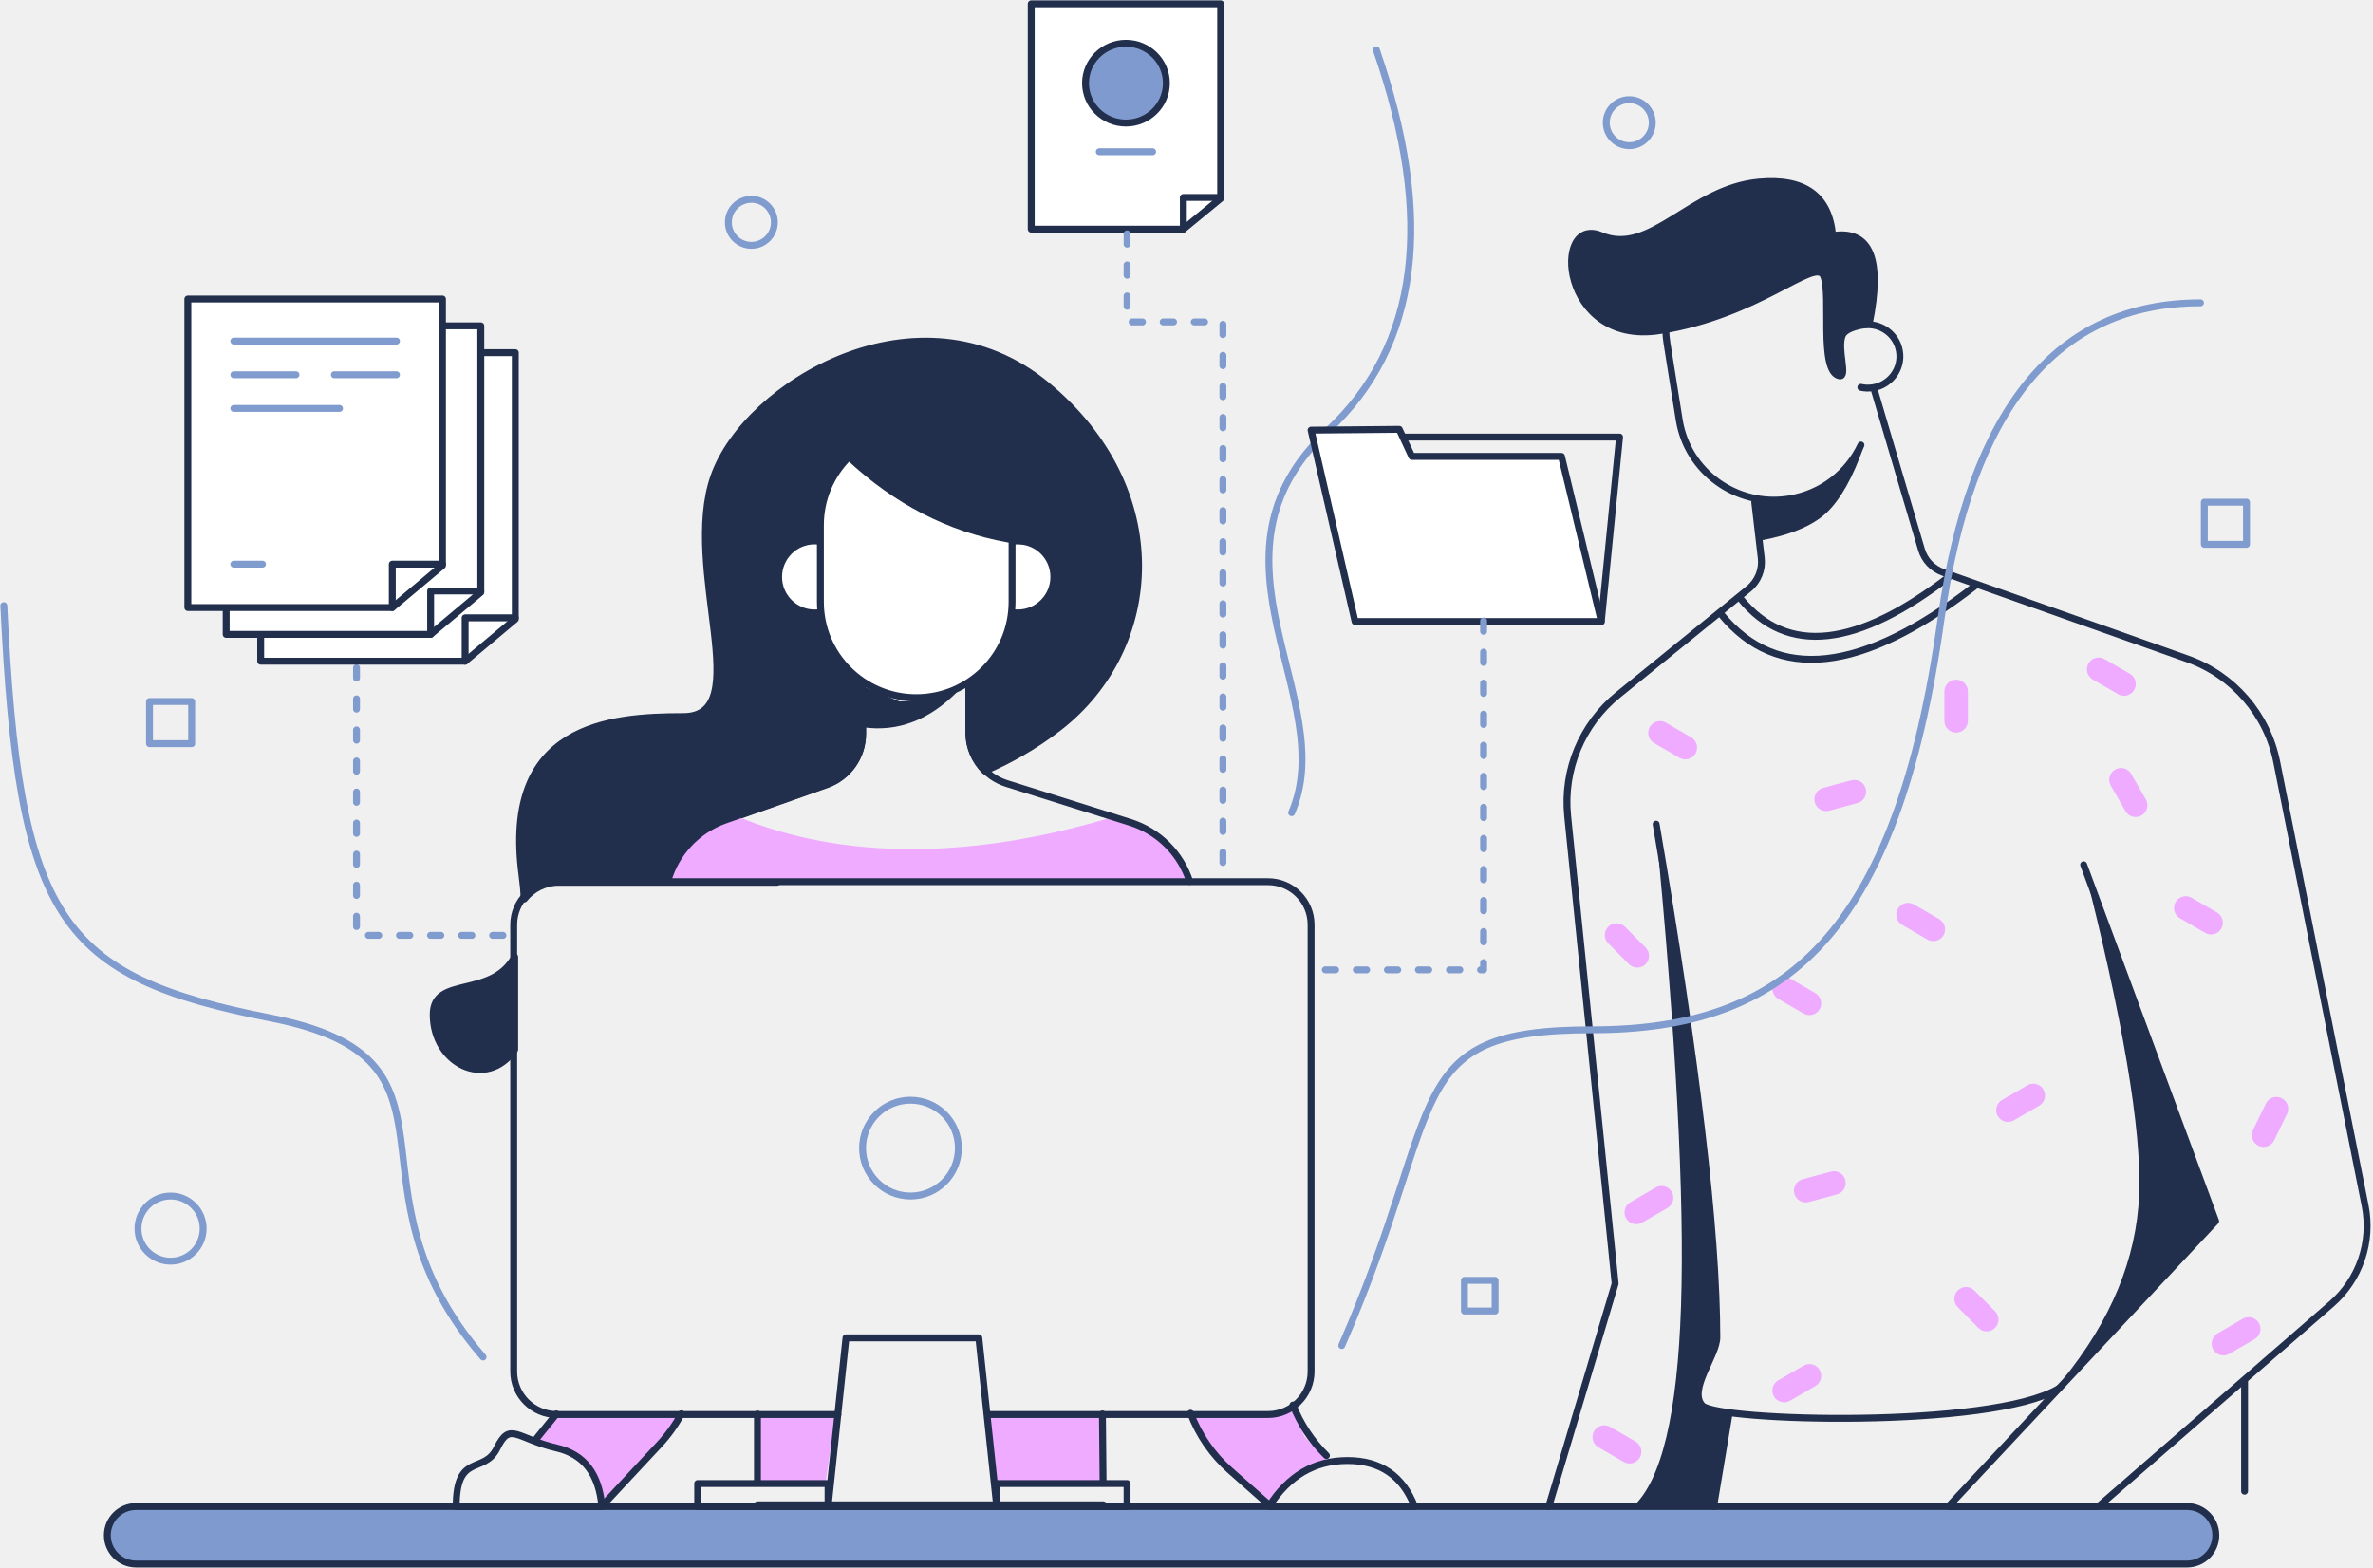
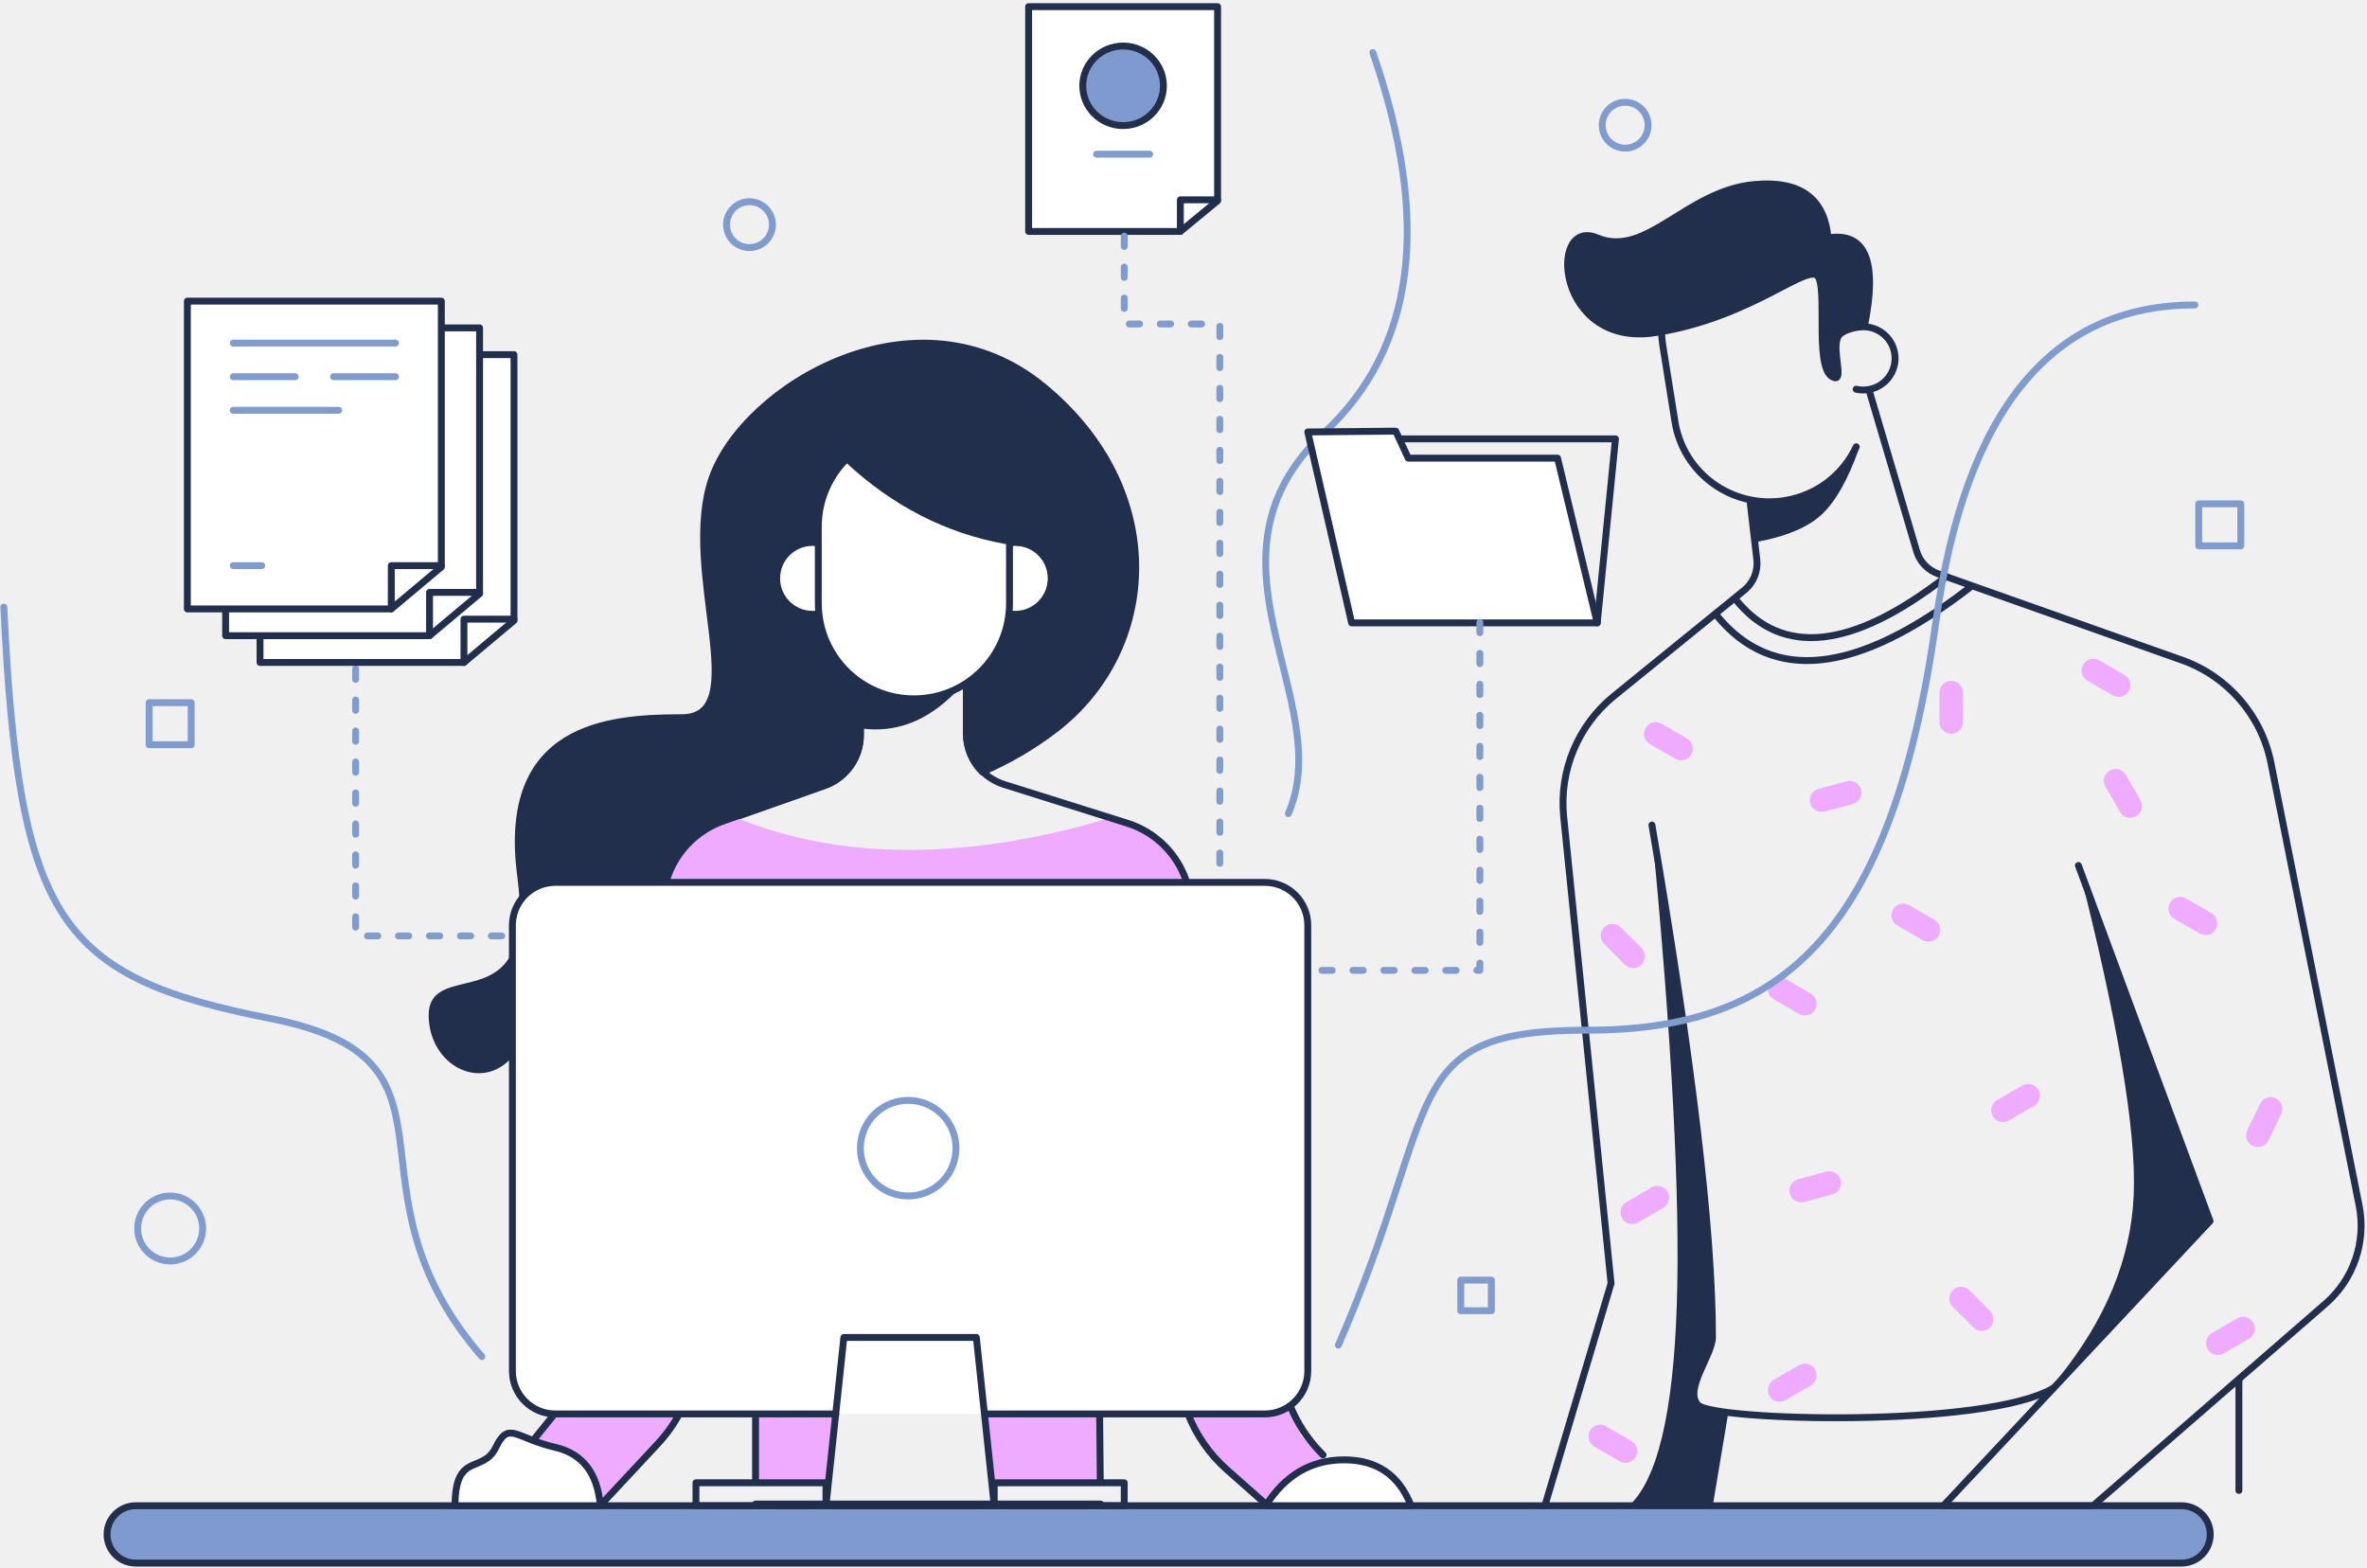
- <svg xmlns="http://www.w3.org/2000/svg" width="619px" height="409px" viewBox="0 0 619 409" version="1.1">
+ <svg xmlns="http://www.w3.org/2000/svg" width="619px" height="410px" viewBox="0 0 619 410" version="1.1">
  <g id="Page-1" stroke="none" stroke-width="1" fill="none" fill-rule="evenodd">
-     <g id="SD-desktop" transform="translate(-637, -149)">
-       <g id="hero" transform="translate(182, 149)">
-         <g id="cover-img" transform="translate(456, 0.257862)">
-           <path d="M201.726,229.894 L144.779,229.894 C141.122,229.894 137.863,231.598 135.753,234.255 C135.661,232.375 135.472,230.328 135.174,228.101 C129.931,188.825 158.043,186.676 177.25,186.676 C196.457,186.676 176.804,148.17 185.218,124.041 C193.631,99.912 238.864,72.928 271.916,100.143 C304.968,127.358 301.972,168.731 275.263,189.466 C268.916,194.393 262.359,198.054 255.905,200.858 C253.287,198.279 251.717,194.706 251.717,190.852 L251.717,171.809 L223.982,171.809 L223.982,191.219 C223.982,197.17 220.232,202.475 214.624,204.454 L188.118,213.81 C180.795,216.395 175.262,222.355 173.147,229.687 L201.759,229.717 C201.748,229.776 201.737,229.835 201.726,229.894 Z M133.259,273.536 C125.871,284.141 112,277.264 112,264.405 C112,254.137 127.107,260.422 133.259,249.358 L133.259,273.536 Z" id="Combined-Shape" stroke="#212F4C" stroke-width="1.8" fill="#212F4C" stroke-linejoin="round" />
-           <rect id="Rectangle" stroke="#212F4C" stroke-width="1.8" fill="#7E9ACE" stroke-linecap="round" stroke-linejoin="round" x="27" y="392.742" width="550" height="15" rx="7.5" />
-           <circle id="Oval" fill="#FFFFFF" cx="264.5" cy="150.242" r="8.5" />
-           <path d="M191.335,212.742 C205.034,218.409 220.186,221.242 236.79,221.242 C253.394,221.242 271.036,218.409 289.713,212.742 L299.131,216.697 L305.728,222.71 L309,229.742 L173,229.742 L174.641,225.749 L177.572,220.764 L182.84,216.182 L187.866,213.739 L191.335,212.742 Z" id="Path-16" fill="#EFABFF" />
-           <polygon id="Path-17" fill="#EFABFF" points="309 369.026 330.43 369.026 336.16 366.742 339.247 374.448 345 380.578 335.657 384.931 329.422 391.742 328.194 391.742 316.546 380.672" />
-           <polygon id="Path-18" fill="#EFABFF" points="156.443 391.742 167.936 380.717 177 368.742 144.175 368.791 139 375.188 144.175 377.265 150.236 379.381 154.549 384.224" />
-           <polygon id="Rectangle" fill="#EFABFF" points="196 368.742 217 368.742 214.319 386.742 196 386.742" />
-           <polygon id="Rectangle-Copy-21" fill="#EFABFF" transform="translate(272, 377.7421) scale(-1, 1) translate(-272, -377.7421) " points="257 368.742 287 368.742 285.161 386.742 257 386.742" />
-           <path d="M144.139,368.592 C142.741,370.322 141.028,372.442 139,374.952 M156.324,392.304 L171.042,376.518 C173.29,374.106 175.202,371.424 176.74,368.545 M196.584,368.612 L196.584,386.546 M196.584,392.304 L286.805,392.304 M286.74,386.546 L286.571,368.593 M309.544,368.401 C311.714,374.117 315.245,379.246 319.861,383.326 L330.018,392.304 M345,379.449 C341.175,375.701 338.209,371.203 336.269,366.268 M309.338,229.681 C306.988,222.385 301.232,216.596 293.805,214.261 L261.567,204.127 C255.728,202.291 251.755,196.879 251.755,190.758 L251.755,171.742 L224.026,171.742 L224.026,191.124 C224.026,197.067 220.276,202.364 214.67,204.34 L188.169,213.683 C180.847,216.264 175.316,222.215 173.201,229.536" id="Shape" stroke="#212F4C" stroke-width="1.8" stroke-linecap="round" stroke-linejoin="round" />
-           <circle id="Oval-Copy-3" fill="#FFFFFF" cx="211.5" cy="150.242" r="8.5" />
-           <rect id="Rectangle" stroke="#212F4C" stroke-width="1.8" fill="#FFFFFF" stroke-linecap="round" stroke-linejoin="round" x="213" y="111.742" width="50" height="70" rx="25" />
-           <path d="M217.559,368.742 L144.242,368.742 C138.033,368.742 133,363.713 133,357.51 L133,240.974 C133,234.771 138.033,229.742 144.242,229.742 L144.242,229.742 L329.758,229.742 C335.967,229.742 341,234.771 341,240.974 L341,357.51 C341,363.713 335.967,368.742 329.758,368.742 L256.758,368.742 L256.758,368.742" id="Path" stroke="#212F4C" stroke-width="1.8" stroke-linecap="round" stroke-linejoin="round" />
-           <circle id="Oval" stroke="#809BCE" stroke-width="1.8" stroke-linecap="round" stroke-linejoin="round" cx="236.5" cy="299.242" r="12.5" />
-           <polygon id="Rectangle" stroke="#212F4C" stroke-width="1.8" stroke-linecap="round" stroke-linejoin="round" points="219.675 348.742 254.325 348.742 259 392.742 215 392.742" />
-           <rect id="Rectangle" stroke="#212F4C" stroke-width="1.8" stroke-linecap="round" stroke-linejoin="round" x="181" y="386.742" width="34" height="6" />
-           <rect id="Rectangle-Copy-22" stroke="#212F4C" stroke-width="1.8" stroke-linecap="round" stroke-linejoin="round" x="259" y="386.742" width="34" height="6" />
-           <path d="M156,392.742 C155.259,384.225 151.344,379.14 144.255,377.485 C133.623,375.002 132.087,370.477 128.662,377.485 C125.238,384.493 118,378.553 118,392.742 L156,392.742 Z" id="Path-4" stroke="#212F4C" stroke-width="1.8" stroke-linecap="round" stroke-linejoin="round" />
-           <path d="M330,392.742 C335.067,384.742 341.895,380.742 350.484,380.742 C359.073,380.742 364.912,384.742 368,392.742 L330,392.742 Z" id="Path-5" stroke="#212F4C" stroke-width="1.8" stroke-linecap="round" stroke-linejoin="round" />
-           <path d="M219.895,119.636 C232.304,131.255 246.314,138.462 261.927,141.259 C277.539,144.055 276.642,134.719 259.237,113.252 L235.17,104.742 L218,113.252 L219.895,119.636 Z" id="Path-6" fill="#212F4C" />
-           <g id="Group-34" transform="translate(406, 42.74214)">
-             <path d="M78.431,73.09 C75.04,80.332 68.194,85.822 59.647,87.165 C46.002,89.309 33.189,80.073 31.027,66.535 L27.831,46.51 C27.638,45.303 27.537,44.103 27.521,42.916" id="Path" stroke="#212F4C" stroke-width="1.8" stroke-linecap="round" stroke-linejoin="round" />
-             <path d="M77.131,57.242 C78.088,57.624 79.133,57.834 80.227,57.835 C84.83,57.841 88.558,54.141 88.553,49.572 C88.547,45.002 84.81,41.293 80.206,41.288" id="Path" stroke="#212F4C" stroke-width="1.8" stroke-linecap="round" stroke-linejoin="round" transform="translate(82.8417, 49.56156) rotate(-9) translate(-82.8417, -49.56156) " />
-             <path d="M78.75,47.25 C84.802,31.077 82.869,22.985 72.953,22.973 C73.646,12.569 68.034,6.974 56.117,6.189 C38.242,5.01 25.215,20.913 13.306,13.518 C1.398,6.123 -1.845,40.368 24.517,40.4 C50.879,40.432 67.589,27.765 68.952,32.95 C70.315,38.134 63.759,57.431 68.985,59.385 C71.11,60.18 69.401,52.293 71.357,49.106 C72.189,47.749 74.654,47.13 78.75,47.25 Z" id="Path-7" stroke="#212F4C" stroke-width="1.8" fill="#212F4C" stroke-linejoin="round" transform="translate(43.29591, 32.78345) rotate(-9) translate(-43.29591, -32.78345) " />
-             <path d="M79.172,73.474 C74.581,80.731 69.359,85.003 63.507,86.293 C57.655,87.582 53.387,87.976 50.705,87.474 L51.91,98.067 C59.989,96.595 65.838,94.155 69.458,90.747 C73.077,87.338 76.315,81.581 79.172,73.474 Z" id="Path-15" fill="#212F4C" />
-           </g>
-           <path d="M488,101.742 L500.216,143.107 C501.033,145.872 503.125,148.079 505.844,149.042 L569.595,171.614 C581.557,175.849 590.406,186.071 592.885,198.517 L615.938,314.245 C617.831,323.751 614.484,333.542 607.168,339.9 L546.361,392.742 L507.222,392.742 L576.954,318.303 L542.53,225.333" id="Path-8" stroke="#212F4C" stroke-width="1.8" stroke-linecap="round" stroke-linejoin="round" />
-           <path d="M456.726,130.742 L458.426,145.298 C458.784,148.357 457.552,151.387 455.16,153.329 L421.049,181.029 C411.634,188.674 406.702,200.546 407.927,212.612 L420.313,334.588 L403,392.742" id="Path-9" stroke="#212F4C" stroke-width="1.8" stroke-linecap="round" stroke-linejoin="round" />
-           <path d="M431,214.742 C441.559,276.459 446.838,321.089 446.838,348.632 C446.838,353.446 439.263,362.265 443.051,366.409 C446.838,370.553 518.344,372.527 536,361.975" id="Path-10" stroke="#212F4C" stroke-width="1.8" stroke-linecap="round" stroke-linejoin="round" />
-           <path d="M453,155.877 C465.15,170.829 483.483,168.785 508,149.742" id="Path-11" stroke="#212F4C" stroke-width="1.8" stroke-linecap="round" stroke-linejoin="round" />
-           <path d="M448,160.027 C462.58,177.783 484.58,175.355 514,152.742" id="Path-11-Copy" stroke="#212F4C" stroke-width="1.8" stroke-linecap="round" stroke-linejoin="round" />
-           <path d="M450,368.742 L446,392.742" id="Path-3" stroke="#212F4C" stroke-width="1.8" stroke-linecap="round" stroke-linejoin="round" />
-           <path d="M584.5,359.742 L584.5,388.742" id="Path-12" stroke="#212F4C" stroke-width="1.8" stroke-linecap="round" stroke-linejoin="round" />
-           <g id="Group-35" transform="translate(413, 169.7421)" fill="#EFABFF">
-             <path d="M92.419,11.146 L100.104,11.146 C101.797,11.146 103.17,12.519 103.17,14.213 C103.17,15.906 101.797,17.279 100.104,17.279 L92.419,17.279 C90.726,17.279 89.353,15.906 89.353,14.213 C89.353,12.519 90.726,11.146 92.419,11.146 Z" id="Rectangle" transform="translate(96.26139, 14.21262) rotate(-90) translate(-96.26139, -14.21262) " />
-             <path d="M137.339,33.663 L145.005,33.675 C146.702,33.678 148.077,35.053 148.079,36.749 C148.082,38.439 146.714,39.811 145.024,39.814 C145.021,39.814 145.018,39.814 145.015,39.814 L137.348,39.802 C135.651,39.799 134.277,38.424 134.274,36.728 C134.271,35.038 135.639,33.666 137.329,33.663 C137.332,33.663 137.335,33.663 137.339,33.663 Z" id="Rectangle-Copy-5" transform="translate(141.1766, 36.73851) rotate(-300) translate(-141.1766, -36.73851) " />
-             <path d="M50.881,187.76 L58.511,187.748 C60.204,187.745 61.579,189.115 61.582,190.808 C61.582,190.811 61.582,190.815 61.582,190.818 C61.579,192.518 60.202,193.895 58.502,193.898 L50.871,193.91 C49.178,193.912 47.804,192.542 47.801,190.849 C47.801,190.846 47.801,190.843 47.801,190.839 C47.804,189.14 49.181,187.762 50.881,187.76 Z" id="Rectangle-Copy-19" transform="translate(54.69146, 190.8286) rotate(-30) translate(-54.69146, -190.8286) " />
-             <path d="M109.272,114.621 L116.902,114.61 C118.595,114.607 119.97,115.977 119.972,117.67 C119.972,117.673 119.972,117.677 119.972,117.68 C119.97,119.38 118.592,120.757 116.892,120.759 L109.262,120.771 C107.569,120.774 106.194,119.404 106.192,117.711 C106.192,117.708 106.192,117.704 106.192,117.701 C106.194,116.001 107.572,114.624 109.272,114.621 Z" id="Rectangle-Copy-6" transform="translate(113.082, 117.6905) rotate(-30) translate(-113.082, -117.6905) " />
-             <path d="M174.307,119.614 L181.977,119.603 C183.667,119.601 185.039,120.969 185.042,122.659 C185.042,122.662 185.042,122.665 185.042,122.667 C185.039,124.364 183.665,125.738 181.969,125.741 L174.298,125.751 C172.608,125.754 171.236,124.386 171.234,122.696 C171.234,122.693 171.234,122.69 171.234,122.687 C171.236,120.991 172.611,119.616 174.307,119.614 Z" id="Rectangle-Copy-17" transform="translate(178.1378, 122.6772) rotate(-64) translate(-178.1378, -122.6772) " />
-             <path d="M12.321,141.289 L19.951,141.277 C21.644,141.274 23.019,142.644 23.022,144.337 C23.022,144.34 23.022,144.344 23.022,144.347 C23.019,146.047 21.642,147.424 19.942,147.427 L12.311,147.439 C10.618,147.441 9.244,146.071 9.241,144.378 C9.241,144.375 9.241,144.372 9.241,144.368 C9.244,142.669 10.621,141.291 12.321,141.289 Z" id="Rectangle-Copy-7" transform="translate(16.13141, 144.3576) rotate(-30) translate(-16.13141, -144.3576) " />
-             <path d="M50.881,86.747 L58.511,86.735 C60.204,86.733 61.579,88.103 61.582,89.796 C61.582,89.799 61.582,89.802 61.582,89.805 C61.579,91.505 60.202,92.883 58.502,92.885 L50.871,92.897 C49.178,92.9 47.804,91.53 47.801,89.837 C47.801,89.833 47.801,89.83 47.801,89.827 C47.804,88.127 49.181,86.75 50.881,86.747 Z" id="Rectangle-Copy-9" transform="translate(54.69146, 89.81625) scale(-1, 1) rotate(-30) translate(-54.69146, -89.81625) " />
-             <path d="M132.938,3.446 L140.568,3.434 C142.261,3.431 143.636,4.801 143.638,6.494 C143.638,6.498 143.638,6.501 143.638,6.504 C143.636,8.204 142.258,9.581 140.559,9.584 L132.928,9.596 C131.235,9.598 129.861,8.228 129.858,6.535 C129.858,6.532 129.858,6.529 129.858,6.525 C129.861,4.826 131.238,3.448 132.938,3.446 Z" id="Rectangle-Copy-15" transform="translate(136.7482, 6.514723) scale(-1, 1) rotate(-30) translate(-136.7482, -6.514723) " />
-             <path d="M3.971,203.723 L11.601,203.711 C13.294,203.708 14.669,205.079 14.671,206.772 C14.671,206.775 14.671,206.778 14.671,206.781 C14.669,208.481 13.291,209.858 11.591,209.861 L3.961,209.873 C2.268,209.876 0.893,208.505 0.891,206.812 C0.891,206.809 0.891,206.806 0.891,206.803 C0.893,205.103 2.271,203.726 3.971,203.723 Z" id="Rectangle-Copy-13" transform="translate(7.780949, 206.792) scale(-1, 1) rotate(-30) translate(-7.780949, -206.792) " />
-             <path d="M18.502,20.028 L26.132,20.016 C27.825,20.013 29.2,21.383 29.202,23.076 C29.202,23.079 29.202,23.083 29.202,23.086 C29.2,24.786 27.822,26.163 26.123,26.166 L18.492,26.177 C16.799,26.18 15.425,24.81 15.422,23.117 C15.422,23.114 15.422,23.11 15.422,23.107 C15.425,21.407 16.802,20.03 18.502,20.028 Z" id="Rectangle-Copy-10" transform="translate(22.31217, 23.09653) scale(-1, 1) rotate(-30) translate(-22.31217, -23.09653) " />
-             <path d="M155.652,65.715 L163.283,65.703 C164.976,65.701 166.35,67.071 166.353,68.764 C166.353,68.767 166.353,68.77 166.353,68.773 C166.35,70.473 164.973,71.851 163.273,71.853 L155.643,71.865 C153.95,71.868 152.575,70.497 152.572,68.805 C152.572,68.801 152.572,68.798 152.572,68.795 C152.575,67.095 153.952,65.718 155.652,65.715 Z" id="Rectangle-Copy-11" transform="translate(159.4625, 68.78416) scale(-1, 1) rotate(-30) translate(-159.4625, -68.78416) " />
-             <path d="M83.204,67.446 L90.834,67.434 C92.527,67.431 93.902,68.802 93.904,70.495 C93.904,70.498 93.904,70.501 93.904,70.504 C93.902,72.204 92.524,73.581 90.824,73.584 L83.194,73.596 C81.501,73.599 80.126,72.228 80.124,70.535 C80.124,70.532 80.124,70.529 80.124,70.526 C80.126,68.826 81.504,67.449 83.204,67.446 Z" id="Rectangle-Copy-16" transform="translate(87.01396, 70.51495) scale(-1, 1) rotate(-30) translate(-87.01396, -70.51495) " />
-             <path d="M56.896,136.516 L64.513,136.523 C66.213,136.525 67.591,137.902 67.593,139.603 C67.594,141.299 66.221,142.675 64.524,142.677 C64.522,142.677 64.521,142.677 64.519,142.677 L56.901,142.67 C55.201,142.669 53.823,141.291 53.822,139.59 C53.82,137.894 55.194,136.518 56.89,136.516 C56.892,136.516 56.894,136.516 56.896,136.516 Z" id="Rectangle-Copy-18" transform="translate(60.70726, 139.5965) scale(-1, 1) rotate(-165) translate(-60.70726, -139.5965) " />
-             <path d="M62.221,34.435 L69.839,34.442 C71.539,34.444 72.917,35.822 72.918,37.522 C72.92,39.218 71.546,40.595 69.85,40.596 C69.848,40.596 69.846,40.596 69.844,40.596 L62.227,40.589 C60.527,40.588 59.149,39.21 59.147,37.509 C59.146,35.813 60.52,34.437 62.216,34.435 C62.218,34.435 62.22,34.435 62.221,34.435 Z" id="Rectangle-Copy-20" transform="translate(66.03281, 37.5156) scale(-1, 1) rotate(-165) translate(-66.03281, -37.5156) " />
-             <path d="M165.471,175.52 L173.101,175.508 C174.794,175.505 176.169,176.876 176.171,178.569 C176.171,178.572 176.171,178.575 176.171,178.578 C176.169,180.278 174.791,181.655 173.091,181.658 L165.461,181.67 C163.768,181.673 162.393,180.302 162.391,178.609 C162.391,178.606 162.391,178.603 162.391,178.6 C162.393,176.9 163.771,175.523 165.471,175.52 Z" id="Rectangle-Copy-8" transform="translate(169.281, 178.5889) rotate(-30) translate(-169.281, -178.5889) " />
-             <path d="M6.559,73.556 L14.207,73.569 C15.906,73.573 17.282,74.949 17.285,76.647 C17.288,78.338 15.92,79.711 14.23,79.714 C14.226,79.714 14.222,79.714 14.219,79.714 L6.57,79.7 C4.872,79.697 3.495,78.321 3.492,76.622 C3.489,74.932 4.857,73.559 6.548,73.556 C6.552,73.556 6.555,73.556 6.559,73.556 Z" id="Rectangle-Copy-12" transform="translate(10.38875, 76.6348) rotate(-315) translate(-10.38875, -76.6348) " />
-             <path d="M97.715,168.448 L105.364,168.462 C107.062,168.465 108.439,169.841 108.442,171.54 C108.445,173.23 107.077,174.603 105.386,174.606 C105.382,174.606 105.379,174.606 105.375,174.606 L97.727,174.593 C96.028,174.59 94.652,173.213 94.649,171.515 C94.646,169.824 96.014,168.451 97.704,168.448 C97.708,168.448 97.712,168.448 97.715,168.448 Z" id="Rectangle-Copy-14" transform="translate(101.5452, 171.5273) rotate(-315) translate(-101.5452, -171.5273) " />
-           </g>
-           <path d="M542.335,224.742 L577,317.852 L537,359.742 C549.67,344.213 556.337,328.059 557,311.28 C557.663,294.5 552.775,265.654 542.335,224.742 Z" id="Path-13" fill="#212F4C" />
-           <path d="M430.846,214.742 C441.546,284.053 446.896,328.751 446.896,348.833 C446.896,354.305 439.219,364.498 443.057,366.637 C445.616,368.062 447.93,368.775 450,368.775 L446.009,392.742 L425,392.742 C432.408,385.99 436.575,368.527 437.5,340.354 C438.425,312.181 436.207,270.31 430.846,214.742 Z" id="Path-14" fill="#212F4C" />
-           <path d="M224,178.742 L233.658,182.723 L241.13,182.146 L249,179.903 C241.47,187.613 233.137,190.792 224,189.439 L224,178.742 Z" id="Path-19" fill="#212F4C" />
-           <path d="M125,353.742 C86.185,308.77 125,276.187 69.688,265.325 C14.376,254.463 3.921,239.718 0,157.742" id="Path-20" stroke="#809BCE" stroke-width="1.8" stroke-linecap="round" stroke-linejoin="round" />
-           <circle id="Oval" stroke="#809BCE" stroke-width="1.8" stroke-linecap="round" stroke-linejoin="round" cx="43.5" cy="320.242" r="8.5" />
-           <circle id="Oval-Copy-6" stroke="#809BCE" stroke-width="1.8" stroke-linecap="round" stroke-linejoin="round" cx="195" cy="57.742" r="6" />
-           <circle id="Oval-Copy-7" stroke="#809BCE" stroke-width="1.8" stroke-linecap="round" stroke-linejoin="round" cx="424" cy="31.742" r="6" />
-           <rect id="Rectangle" stroke="#809BCE" stroke-width="1.8" stroke-linecap="round" stroke-linejoin="round" x="381" y="333.742" width="8" height="8" />
-           <rect id="Rectangle-Copy-33" stroke="#809BCE" stroke-width="1.8" stroke-linecap="round" stroke-linejoin="round" x="574" y="130.742" width="11" height="11" />
-           <rect id="Rectangle-Copy-34" stroke="#809BCE" stroke-width="1.8" stroke-linecap="round" stroke-linejoin="round" x="38" y="182.742" width="11" height="11" />
-           <path d="M349,350.742 C376.659,287.498 363.891,268.384 414.185,268.384 C464.479,268.384 493.766,243.968 505.297,161.355 C512.985,106.28 535.552,78.742 573,78.742" id="Path-21" stroke="#809BCE" stroke-width="1.8" stroke-linecap="round" stroke-linejoin="round" />
-           <path d="M335.927,211.742 C348.74,182.171 309.87,145.151 345.399,112.033 C369.084,89.954 373.292,56.857 358.02,12.742" id="Path-22" stroke="#809BCE" stroke-width="1.8" stroke-linecap="round" stroke-linejoin="round" />
-           <path d="M92,157.742 L92,243.742 L133,243.742" id="Path-27" stroke="#809BCE" stroke-width="1.8" stroke-linecap="round" stroke-linejoin="round" stroke-dasharray="2.7,5.4" />
-           <g id="Group-41-Copy" transform="translate(67, 91.74214)" stroke="#212F4C" stroke-linecap="round" stroke-linejoin="round" stroke-width="1.8">
+     <g id="SD-desktop-Copy" transform="translate(-100, -72)">
+       <g id="illustration" transform="translate(101, 73)">
+         <path d="M133.261,249.356 L133.26,273.535 C125.871,284.141 112,277.264 112,264.405 C112,254.136 127.109,260.423 133.261,249.356 Z M271.916,100.143 C304.968,127.358 301.972,168.731 275.263,189.466 C268.916,194.394 262.359,198.054 255.904,200.858 C253.287,198.279 251.717,194.705 251.717,190.852 L251.717,171.809 L223.982,171.809 L223.982,191.219 C223.982,197.17 220.232,202.475 214.624,204.454 L188.118,213.81 C180.795,216.395 175.262,222.355 173.147,229.687 L201.76,229.716 L201.726,229.894 L144.779,229.894 C141.121,229.894 137.861,231.599 135.751,234.258 C135.661,232.379 135.472,230.331 135.174,228.101 C129.931,188.825 158.043,186.676 177.25,186.676 C196.457,186.676 176.804,148.17 185.218,124.041 C193.631,99.912 238.864,72.928 271.916,100.143 Z" id="Combined-Shape" stroke="#212F4C" stroke-width="1.8" fill="#212F4C" stroke-linejoin="round" />
+         <rect id="Rectangle" stroke="#212F4C" stroke-width="1.8" fill="#7E9ACE" stroke-linecap="round" stroke-linejoin="round" x="27" y="392.742" width="550" height="15" rx="7.5" />
+         <circle id="Oval" fill="#FFFFFF" cx="264.5" cy="150.242" r="8.5" />
+         <path d="M191.335,212.742 C205.034,218.409 220.186,221.242 236.79,221.242 C253.394,221.242 271.036,218.409 289.713,212.742 L299.131,216.697 L305.728,222.71 L309,229.742 L173,229.742 L174.641,225.749 L177.572,220.764 L182.84,216.182 L187.866,213.739 L191.335,212.742 Z" id="Path-16" fill="#EFABFF" />
+         <polygon id="Path-17" fill="#EFABFF" points="309 369.026 330.43 369.026 336.16 366.742 339.247 374.448 345 380.578 335.657 384.931 329.422 391.742 328.194 391.742 316.546 380.672" />
+         <polygon id="Path-18" fill="#EFABFF" points="156.443 391.742 167.936 380.717 177 368.742 144.175 368.791 139 375.188 144.175 377.265 150.236 379.381 154.549 384.224" />
+         <polygon id="Rectangle" fill="#EFABFF" points="196 368.742 217 368.742 215 386.546 196 386.742" />
+         <polygon id="Rectangle-Copy-21" fill="#EFABFF" transform="translate(272, 377.7421) scale(-1, 1) translate(-272, -377.7421) " points="257 368.742 287 368.742 285.161 386.742 257 386.742" />
+         <path d="M144.139,368.592 C142.741,370.322 141.028,372.442 139,374.952 M156.324,392.304 L171.042,376.518 C173.29,374.106 175.202,371.424 176.74,368.545 M196.584,368.612 L196.584,386.546 M196.584,392.304 L286.805,392.304 M286.74,386.546 L286.571,368.593 M309.544,368.401 C311.714,374.117 315.245,379.246 319.861,383.326 L330.018,392.304 M345,379.449 C341.175,375.701 338.209,371.203 336.269,366.268 M309.338,229.681 C306.988,222.385 301.232,216.596 293.805,214.261 L261.567,204.127 C255.728,202.291 251.755,196.879 251.755,190.758 L251.755,171.742 L224.026,171.742 L224.026,191.124 C224.026,197.067 220.276,202.364 214.67,204.34 L188.169,213.683 C180.847,216.264 175.316,222.215 173.201,229.536" id="Shape" stroke="#212F4C" stroke-width="1.8" stroke-linecap="round" stroke-linejoin="round" />
+         <circle id="Oval-Copy-3" fill="#FFFFFF" cx="211.5" cy="150.242" r="8.5" />
+         <rect id="Rectangle" stroke="#212F4C" stroke-width="1.8" fill="#FFFFFF" stroke-linecap="round" stroke-linejoin="round" x="213" y="111.742" width="50" height="70" rx="25" />
+         <path d="M217.559,368.742 L144.242,368.742 C138.033,368.742 133,363.713 133,357.51 L133,240.974 C133,234.771 138.033,229.742 144.242,229.742 L329.758,229.742 C335.967,229.742 341,234.771 341,240.974 L341,357.51 C341,363.713 335.967,368.742 329.758,368.742 L256.758,368.742" id="Path" stroke="#212F4C" stroke-width="1.8" fill="#FFFFFF" stroke-linecap="round" stroke-linejoin="round" />
+         <circle id="Oval" stroke="#809BCE" stroke-width="1.8" stroke-linecap="round" stroke-linejoin="round" cx="236.5" cy="299.242" r="12.5" />
+         <polygon id="Rectangle" stroke="#212F4C" stroke-width="1.8" stroke-linecap="round" stroke-linejoin="round" points="219.675 348.742 254.325 348.742 259 392.742 215 392.742" />
+         <rect id="Rectangle" stroke="#212F4C" stroke-width="1.8" stroke-linecap="round" stroke-linejoin="round" x="181" y="386.742" width="34" height="6" />
+         <rect id="Rectangle-Copy-22" stroke="#212F4C" stroke-width="1.8" stroke-linecap="round" stroke-linejoin="round" x="259" y="386.742" width="34" height="6" />
+         <path d="M156,392.742 C155.259,384.225 151.344,379.14 144.255,377.485 C133.623,375.002 132.087,370.477 128.662,377.485 C125.238,384.493 118,378.553 118,392.742 L156,392.742 Z" id="Path-4" stroke="#212F4C" stroke-width="1.8" fill="#FFFFFF" stroke-linecap="round" stroke-linejoin="round" />
+         <path d="M330,392.742 C335.067,384.742 341.895,380.742 350.484,380.742 C359.073,380.742 364.912,384.742 368,392.742 L330,392.742 Z" id="Path-5" stroke="#212F4C" stroke-width="1.8" fill="#FFFFFF" stroke-linecap="round" stroke-linejoin="round" />
+         <path d="M219.895,119.636 C232.304,131.255 246.314,138.462 261.927,141.259 C277.539,144.055 276.642,134.719 259.237,113.252 L235.17,104.742 L218,113.252 L219.895,119.636 Z" id="Path-6" fill="#212F4C" />
+         <g id="Group-34" transform="translate(406, 42.74214)">
+           <path d="M78.431,73.09 C75.04,80.332 68.194,85.822 59.647,87.165 C46.002,89.309 33.189,80.073 31.027,66.535 L27.831,46.51 C27.638,45.303 27.537,44.103 27.521,42.916" id="Path" stroke="#212F4C" stroke-width="1.8" stroke-linecap="round" stroke-linejoin="round" />
+           <path d="M77.131,57.242 C78.088,57.624 79.133,57.834 80.227,57.835 C84.83,57.841 88.558,54.141 88.553,49.572 C88.547,45.002 84.81,41.293 80.206,41.288" id="Path" stroke="#212F4C" stroke-width="1.8" stroke-linecap="round" stroke-linejoin="round" transform="translate(82.8417, 49.56156) rotate(-9) translate(-82.8417, -49.56156) " />
+           <path d="M78.75,47.25 C84.802,31.077 82.869,22.985 72.953,22.973 C73.646,12.569 68.034,6.974 56.117,6.189 C38.242,5.01 25.215,20.913 13.306,13.518 C1.398,6.123 -1.845,40.368 24.517,40.4 C50.879,40.432 67.589,27.765 68.952,32.95 C70.315,38.134 63.759,57.431 68.985,59.385 C71.11,60.18 69.401,52.293 71.357,49.106 C72.189,47.749 74.654,47.13 78.75,47.25 Z" id="Path-7" stroke="#212F4C" stroke-width="1.8" fill="#212F4C" stroke-linejoin="round" transform="translate(43.29591, 32.78345) rotate(-9) translate(-43.29591, -32.78345) " />
+           <path d="M79.172,73.474 C74.581,80.731 69.359,85.003 63.507,86.293 C57.655,87.582 53.387,87.976 50.705,87.474 L51.91,98.067 C59.989,96.595 65.838,94.155 69.458,90.747 C73.077,87.338 76.315,81.581 79.172,73.474 Z" id="Path-15" fill="#212F4C" />
+         </g>
+         <path d="M488,101.742 L500.216,143.107 C501.033,145.872 503.125,148.079 505.844,149.042 L569.595,171.614 C581.557,175.849 590.406,186.071 592.885,198.517 L615.938,314.245 C617.831,323.751 614.484,333.542 607.168,339.9 L546.361,392.742 L546.361,392.742 L507.222,392.742 L576.954,318.303 L542.53,225.333" id="Path-8" stroke="#212F4C" stroke-width="1.8" stroke-linecap="round" stroke-linejoin="round" />
+         <path d="M456.726,130.742 L458.426,145.298 C458.784,148.357 457.552,151.387 455.16,153.329 L421.049,181.029 C411.634,188.674 406.702,200.546 407.927,212.612 L420.313,334.588 L420.313,334.588 L403,392.742" id="Path-9" stroke="#212F4C" stroke-width="1.8" stroke-linecap="round" stroke-linejoin="round" />
+         <path d="M431,214.742 C441.559,276.459 446.838,321.089 446.838,348.632 C446.838,353.446 439.263,362.265 443.051,366.409 C446.838,370.553 518.344,372.527 536,361.975" id="Path-10" stroke="#212F4C" stroke-width="1.8" stroke-linecap="round" stroke-linejoin="round" />
+         <path d="M453,155.877 C465.15,170.829 483.483,168.785 508,149.742" id="Path-11" stroke="#212F4C" stroke-width="1.8" stroke-linecap="round" stroke-linejoin="round" />
+         <path d="M448,160.027 C462.58,177.783 484.58,175.355 514,152.742" id="Path-11-Copy" stroke="#212F4C" stroke-width="1.8" stroke-linecap="round" stroke-linejoin="round" />
+         <line x1="450" y1="368.742" x2="446" y2="392.742" id="Path-3" stroke="#212F4C" stroke-width="1.8" stroke-linecap="round" stroke-linejoin="round" />
+         <line x1="584.5" y1="359.742" x2="584.5" y2="388.742" id="Path-12" stroke="#212F4C" stroke-width="1.8" stroke-linecap="round" stroke-linejoin="round" />
+         <g id="Group-35" transform="translate(413, 169.7421)" fill="#EFABFF">
+           <path d="M92.419,11.146 L100.104,11.146 C101.797,11.146 103.17,12.519 103.17,14.213 C103.17,15.906 101.797,17.279 100.104,17.279 L92.419,17.279 C90.726,17.279 89.353,15.906 89.353,14.213 C89.353,12.519 90.726,11.146 92.419,11.146 Z" id="Rectangle" transform="translate(96.26139, 14.21262) rotate(-90) translate(-96.26139, -14.21262) " />
+           <path d="M137.339,33.663 L145.005,33.675 C146.702,33.678 148.077,35.053 148.079,36.749 C148.082,38.439 146.714,39.811 145.024,39.814 C145.021,39.814 145.018,39.814 145.015,39.814 L137.348,39.802 C135.651,39.799 134.277,38.424 134.274,36.728 C134.271,35.038 135.639,33.666 137.329,33.663 C137.332,33.663 137.335,33.663 137.339,33.663 Z" id="Rectangle-Copy-5" transform="translate(141.1766, 36.73851) rotate(-300) translate(-141.1766, -36.73851) " />
+           <path d="M50.881,187.76 L58.511,187.748 C60.204,187.745 61.579,189.115 61.582,190.808 C61.582,190.811 61.582,190.815 61.582,190.818 C61.579,192.518 60.202,193.895 58.502,193.898 L50.871,193.91 C49.178,193.912 47.804,192.542 47.801,190.849 C47.801,190.846 47.801,190.843 47.801,190.839 C47.804,189.14 49.181,187.762 50.881,187.76 Z" id="Rectangle-Copy-19" transform="translate(54.69146, 190.8286) rotate(-30) translate(-54.69146, -190.8286) " />
+           <path d="M109.272,114.621 L116.902,114.61 C118.595,114.607 119.97,115.977 119.972,117.67 C119.972,117.673 119.972,117.677 119.972,117.68 C119.97,119.38 118.592,120.757 116.892,120.759 L109.262,120.771 C107.569,120.774 106.194,119.404 106.192,117.711 C106.192,117.708 106.192,117.704 106.192,117.701 C106.194,116.001 107.572,114.624 109.272,114.621 Z" id="Rectangle-Copy-6" transform="translate(113.082, 117.6905) rotate(-30) translate(-113.082, -117.6905) " />
+           <path d="M174.307,119.614 L181.977,119.603 C183.667,119.601 185.039,120.969 185.042,122.659 C185.042,122.662 185.042,122.665 185.042,122.667 C185.039,124.364 183.665,125.738 181.969,125.741 L174.298,125.751 C172.608,125.754 171.236,124.386 171.234,122.696 C171.234,122.693 171.234,122.69 171.234,122.687 C171.236,120.991 172.611,119.616 174.307,119.614 Z" id="Rectangle-Copy-17" transform="translate(178.1378, 122.6772) rotate(-64) translate(-178.1378, -122.6772) " />
+           <path d="M12.321,141.289 L19.951,141.277 C21.644,141.274 23.019,142.644 23.022,144.337 C23.022,144.34 23.022,144.344 23.022,144.347 C23.019,146.047 21.642,147.424 19.942,147.427 L12.311,147.439 C10.618,147.441 9.244,146.071 9.241,144.378 C9.241,144.375 9.241,144.372 9.241,144.368 C9.244,142.669 10.621,141.291 12.321,141.289 Z" id="Rectangle-Copy-7" transform="translate(16.13141, 144.3576) rotate(-30) translate(-16.13141, -144.3576) " />
+           <path d="M50.881,86.747 L58.511,86.735 C60.204,86.733 61.579,88.103 61.582,89.796 C61.582,89.799 61.582,89.802 61.582,89.805 C61.579,91.505 60.202,92.883 58.502,92.885 L50.871,92.897 C49.178,92.9 47.804,91.53 47.801,89.837 C47.801,89.833 47.801,89.83 47.801,89.827 C47.804,88.127 49.181,86.75 50.881,86.747 Z" id="Rectangle-Copy-9" transform="translate(54.69146, 89.81625) scale(-1, 1) rotate(-30) translate(-54.69146, -89.81625) " />
+           <path d="M132.938,3.446 L140.568,3.434 C142.261,3.431 143.636,4.801 143.638,6.494 C143.638,6.498 143.638,6.501 143.638,6.504 C143.636,8.204 142.258,9.581 140.559,9.584 L132.928,9.596 C131.235,9.598 129.861,8.228 129.858,6.535 C129.858,6.532 129.858,6.529 129.858,6.525 C129.861,4.826 131.238,3.448 132.938,3.446 Z" id="Rectangle-Copy-15" transform="translate(136.7482, 6.514723) scale(-1, 1) rotate(-30) translate(-136.7482, -6.514723) " />
+           <path d="M3.971,203.723 L11.601,203.711 C13.294,203.708 14.669,205.079 14.671,206.772 C14.671,206.775 14.671,206.778 14.671,206.781 C14.669,208.481 13.291,209.858 11.591,209.861 L3.961,209.873 C2.268,209.876 0.893,208.505 0.891,206.812 C0.891,206.809 0.891,206.806 0.891,206.803 C0.893,205.103 2.271,203.726 3.971,203.723 Z" id="Rectangle-Copy-13" transform="translate(7.780949, 206.792) scale(-1, 1) rotate(-30) translate(-7.780949, -206.792) " />
+           <path d="M18.502,20.028 L26.132,20.016 C27.825,20.013 29.2,21.383 29.202,23.076 C29.202,23.079 29.202,23.083 29.202,23.086 C29.2,24.786 27.822,26.163 26.123,26.166 L18.492,26.177 C16.799,26.18 15.425,24.81 15.422,23.117 C15.422,23.114 15.422,23.11 15.422,23.107 C15.425,21.407 16.802,20.03 18.502,20.028 Z" id="Rectangle-Copy-10" transform="translate(22.31217, 23.09653) scale(-1, 1) rotate(-30) translate(-22.31217, -23.09653) " />
+           <path d="M155.652,65.715 L163.283,65.703 C164.976,65.701 166.35,67.071 166.353,68.764 C166.353,68.767 166.353,68.77 166.353,68.773 C166.35,70.473 164.973,71.851 163.273,71.853 L155.643,71.865 C153.95,71.868 152.575,70.497 152.572,68.805 C152.572,68.801 152.572,68.798 152.572,68.795 C152.575,67.095 153.952,65.718 155.652,65.715 Z" id="Rectangle-Copy-11" transform="translate(159.4625, 68.78416) scale(-1, 1) rotate(-30) translate(-159.4625, -68.78416) " />
+           <path d="M83.204,67.446 L90.834,67.434 C92.527,67.431 93.902,68.802 93.904,70.495 C93.904,70.498 93.904,70.501 93.904,70.504 C93.902,72.204 92.524,73.581 90.824,73.584 L83.194,73.596 C81.501,73.599 80.126,72.228 80.124,70.535 C80.124,70.532 80.124,70.529 80.124,70.526 C80.126,68.826 81.504,67.449 83.204,67.446 Z" id="Rectangle-Copy-16" transform="translate(87.01396, 70.51495) scale(-1, 1) rotate(-30) translate(-87.01396, -70.51495) " />
+           <path d="M56.896,136.516 L64.513,136.523 C66.213,136.525 67.591,137.902 67.593,139.603 C67.594,141.299 66.221,142.675 64.524,142.677 C64.522,142.677 64.521,142.677 64.519,142.677 L56.901,142.67 C55.201,142.669 53.823,141.291 53.822,139.59 C53.82,137.894 55.194,136.518 56.89,136.516 C56.892,136.516 56.894,136.516 56.896,136.516 Z" id="Rectangle-Copy-18" transform="translate(60.70726, 139.5965) scale(-1, 1) rotate(-165) translate(-60.70726, -139.5965) " />
+           <path d="M62.221,34.435 L69.839,34.442 C71.539,34.444 72.917,35.822 72.918,37.522 C72.92,39.218 71.546,40.595 69.85,40.596 C69.848,40.596 69.846,40.596 69.844,40.596 L62.227,40.589 C60.527,40.588 59.149,39.21 59.147,37.509 C59.146,35.813 60.52,34.437 62.216,34.435 C62.218,34.435 62.22,34.435 62.221,34.435 Z" id="Rectangle-Copy-20" transform="translate(66.03281, 37.5156) scale(-1, 1) rotate(-165) translate(-66.03281, -37.5156) " />
+           <path d="M165.471,175.52 L173.101,175.508 C174.794,175.505 176.169,176.876 176.171,178.569 C176.171,178.572 176.171,178.575 176.171,178.578 C176.169,180.278 174.791,181.655 173.091,181.658 L165.461,181.67 C163.768,181.673 162.393,180.302 162.391,178.609 C162.391,178.606 162.391,178.603 162.391,178.6 C162.393,176.9 163.771,175.523 165.471,175.52 Z" id="Rectangle-Copy-8" transform="translate(169.281, 178.5889) rotate(-30) translate(-169.281, -178.5889) " />
+           <path d="M6.559,73.556 L14.207,73.569 C15.906,73.573 17.282,74.949 17.285,76.647 C17.288,78.338 15.92,79.711 14.23,79.714 C14.226,79.714 14.222,79.714 14.219,79.714 L6.57,79.7 C4.872,79.697 3.495,78.321 3.492,76.622 C3.489,74.932 4.857,73.559 6.548,73.556 C6.552,73.556 6.555,73.556 6.559,73.556 Z" id="Rectangle-Copy-12" transform="translate(10.38875, 76.6348) rotate(-315) translate(-10.38875, -76.6348) " />
+           <path d="M97.715,168.448 L105.364,168.462 C107.062,168.465 108.439,169.841 108.442,171.54 C108.445,173.23 107.077,174.603 105.386,174.606 C105.382,174.606 105.379,174.606 105.375,174.606 L97.727,174.593 C96.028,174.59 94.652,173.213 94.649,171.515 C94.646,169.824 96.014,168.451 97.704,168.448 C97.708,168.448 97.712,168.448 97.715,168.448 Z" id="Rectangle-Copy-14" transform="translate(101.5452, 171.5273) rotate(-315) translate(-101.5452, -171.5273) " />
+         </g>
+         <path d="M542.335,224.742 L577,317.852 L537,359.742 C549.67,344.213 556.337,328.059 557,311.28 C557.663,294.5 552.775,265.654 542.335,224.742 Z" id="Path-13" fill="#212F4C" />
+         <path d="M430.846,214.742 C441.546,284.053 446.896,328.751 446.896,348.833 C446.896,354.305 439.219,364.498 443.057,366.637 C445.616,368.062 447.93,368.775 450,368.775 L446.009,392.742 L425,392.742 C432.408,385.99 436.575,368.527 437.5,340.354 C438.425,312.181 436.207,270.31 430.846,214.742 Z" id="Path-14" fill="#212F4C" />
+         <path d="M224,178.742 L233.634,181.742 L241.13,182.146 L249,179.903 C241.47,187.613 233.137,190.792 224,189.439 L224,178.742 Z" id="Path-19" fill="#212F4C" />
+         <path d="M125,353.742 C86.185,308.77 125,276.187 69.688,265.325 C14.376,254.463 3.921,239.718 0,157.742" id="Path-20" stroke="#809BCE" stroke-width="1.8" stroke-linecap="round" stroke-linejoin="round" />
+         <circle id="Oval" stroke="#809BCE" stroke-width="1.8" stroke-linecap="round" stroke-linejoin="round" cx="43.5" cy="320.242" r="8.5" />
+         <circle id="Oval-Copy-6" stroke="#809BCE" stroke-width="1.8" stroke-linecap="round" stroke-linejoin="round" cx="195" cy="57.742" r="6" />
+         <circle id="Oval-Copy-7" stroke="#809BCE" stroke-width="1.8" stroke-linecap="round" stroke-linejoin="round" cx="424" cy="31.742" r="6" />
+         <rect id="Rectangle" stroke="#809BCE" stroke-width="1.8" stroke-linecap="round" stroke-linejoin="round" x="381" y="333.742" width="8" height="8" />
+         <rect id="Rectangle-Copy-33" stroke="#809BCE" stroke-width="1.8" stroke-linecap="round" stroke-linejoin="round" x="574" y="130.742" width="11" height="11" />
+         <rect id="Rectangle-Copy-34" stroke="#809BCE" stroke-width="1.8" stroke-linecap="round" stroke-linejoin="round" x="38" y="182.742" width="11" height="11" />
+         <path d="M349,350.742 C376.659,287.498 363.891,268.384 414.185,268.384 C464.479,268.384 493.766,243.968 505.297,161.355 C512.985,106.28 535.552,78.742 573,78.742" id="Path-21" stroke="#809BCE" stroke-width="1.8" stroke-linecap="round" stroke-linejoin="round" />
+         <path d="M335.927,211.742 C348.74,182.171 309.87,145.151 345.399,112.033 C369.084,89.954 373.292,56.857 358.02,12.742" id="Path-22" stroke="#809BCE" stroke-width="1.8" stroke-linecap="round" stroke-linejoin="round" />
+         <path d="M92,157.742 L92,243.742 L133,243.742" id="Path-27" stroke="#809BCE" stroke-width="1.8" stroke-linecap="round" stroke-linejoin="round" stroke-dasharray="2.7,5.4" />
+         <g id="Group-41-Copy" transform="translate(67, 91.74214)" stroke="#212F4C" stroke-linecap="round" stroke-linejoin="round" stroke-width="1.8">
+           <polygon id="Rectangle" fill="#FFFFFF" points="-1.84741111e-13 9.9475983e-14 66.417 9.9475983e-14 66.417 69.517 53.33 80.487 -1.84741111e-13 80.487" />
+           <polyline id="Path-26" points="53.33 80.487 53.33 69.171 66.417 69.171" />
+         </g>
+         <g id="Group-41" transform="translate(58, 84.74214)" stroke="#212F4C" stroke-linecap="round" stroke-linejoin="round" stroke-width="1.8">
+           <polygon id="Rectangle" fill="#FFFFFF" points="-1.84741111e-13 9.9475983e-14 66.417 9.9475983e-14 66.417 69.517 53.33 80.487 -1.84741111e-13 80.487" />
+           <polyline id="Path-26" points="53.33 80.487 53.33 69.171 66.417 69.171" />
+         </g>
+         <g id="Group-36" transform="translate(48, 77.74214)" stroke-linecap="round" stroke-linejoin="round" stroke-width="1.8">
+           <g id="Group-41" stroke="#212F4C">
            <polygon id="Rectangle" fill="#FFFFFF" points="-1.84741111e-13 9.9475983e-14 66.417 9.9475983e-14 66.417 69.517 53.33 80.487 -1.84741111e-13 80.487" />
            <polyline id="Path-26" points="53.33 80.487 53.33 69.171 66.417 69.171" />
          </g>
-           <g id="Group-41" transform="translate(58, 84.74214)" stroke="#212F4C" stroke-linecap="round" stroke-linejoin="round" stroke-width="1.8">
-             <polygon id="Rectangle" fill="#FFFFFF" points="-1.84741111e-13 9.9475983e-14 66.417 9.9475983e-14 66.417 69.517 53.33 80.487 -1.84741111e-13 80.487" />
-             <polyline id="Path-26" points="53.33 80.487 53.33 69.171 66.417 69.171" />
-           </g>
-           <g id="Group-36" transform="translate(48, 77.74214)" stroke-linecap="round" stroke-linejoin="round" stroke-width="1.8">
-             <g id="Group-41" stroke="#212F4C">
-               <polygon id="Rectangle" fill="#FFFFFF" points="-1.84741111e-13 9.9475983e-14 66.417 9.9475983e-14 66.417 69.517 53.33 80.487 -1.84741111e-13 80.487" />
-               <polyline id="Path-26" points="53.33 80.487 53.33 69.171 66.417 69.171" />
-             </g>
-             <path d="M11.999,10.979 L54.418,10.979" id="Path-24" stroke="#809BCE" />
-             <path d="M11.999,69.171 L19.462,69.171" id="Path-24-Copy-4" stroke="#809BCE" />
-             <path d="M11.999,19.762 L28.201,19.762" id="Path-24-Copy" stroke="#809BCE" />
-             <path d="M38.216,19.762 L54.418,19.762" id="Path-24-Copy-2" stroke="#809BCE" />
-             <path d="M11.999,28.545 L39.562,28.545" id="Path-24-Copy-3" stroke="#809BCE" />
-           </g>
-           <g id="Group-36-Copy" transform="translate(268, 0.742138)" stroke-linecap="round" stroke-linejoin="round" stroke-width="1.8">
-             <polygon id="Rectangle" stroke="#212F4C" fill="#FFFFFF" points="0 0 49.412 0 49.412 50.767 39.675 58.778 0 58.778" />
-             <path d="M17.75,38.582 L31.661,38.582" id="Path-24" stroke="#809BCE" />
-             <ellipse id="Oval" stroke="#212F4C" fill="#7E9ACE" cx="24.706" cy="20.695" rx="10.545" ry="10.404" />
-             <polyline id="Path-26" stroke="#212F4C" points="39.675 58.778 39.675 50.514 49.412 50.514" />
-           </g>
-           <g id="Group-37" transform="translate(341, 111.7421)" stroke="#212F4C" stroke-linecap="round" stroke-linejoin="round" stroke-width="1.8">
-             <polyline id="Path-25" points="75.697 50.136 80.464 2.014 23.744 2.014" />
-             <polygon id="Path-23" fill="#FFFFFF" points="11.467 50.136 75.697 50.136 65.316 7.062 26.279 7.062 22.997 0 0 0.21" />
-           </g>
-           <path d="M386,161.742 L386,252.742 L341,252.742" id="Path-28" stroke="#809BCE" stroke-width="1.8" stroke-linecap="round" stroke-linejoin="round" stroke-dasharray="2.7,5.4" />
-           <path d="M293,60.742 L293,83.721 L318,83.721 L318,229.742" id="Path-29" stroke="#809BCE" stroke-width="1.8" stroke-linecap="round" stroke-linejoin="round" stroke-dasharray="2.7,5.4" />
+           <line x1="11.999" y1="10.979" x2="54.418" y2="10.979" id="Path-24" stroke="#809BCE" />
+           <line x1="11.999" y1="69.171" x2="19.462" y2="69.171" id="Path-24-Copy-4" stroke="#809BCE" />
+           <line x1="11.999" y1="19.762" x2="28.201" y2="19.762" id="Path-24-Copy" stroke="#809BCE" />
+           <line x1="38.216" y1="19.762" x2="54.418" y2="19.762" id="Path-24-Copy-2" stroke="#809BCE" />
+           <line x1="11.999" y1="28.545" x2="39.562" y2="28.545" id="Path-24-Copy-3" stroke="#809BCE" />
        </g>
+         <g id="Group-36-Copy" transform="translate(268, 0.742138)" stroke-linecap="round" stroke-linejoin="round" stroke-width="1.8">
+           <polygon id="Rectangle" stroke="#212F4C" fill="#FFFFFF" points="0 0 49.412 0 49.412 50.767 39.675 58.778 0 58.778" />
+           <line x1="17.75" y1="38.582" x2="31.661" y2="38.582" id="Path-24" stroke="#809BCE" />
+           <ellipse id="Oval" stroke="#212F4C" fill="#7E9ACE" cx="24.706" cy="20.695" rx="10.545" ry="10.404" />
+           <polyline id="Path-26" stroke="#212F4C" points="39.675 58.778 39.675 50.514 49.412 50.514" />
+         </g>
+         <g id="Group-37" transform="translate(341, 111.7421)" stroke="#212F4C" stroke-linecap="round" stroke-linejoin="round" stroke-width="1.8">
+           <polyline id="Path-25" points="75.697 50.136 80.464 2.014 23.744 2.014" />
+           <polygon id="Path-23" fill="#FFFFFF" points="11.467 50.136 75.697 50.136 65.316 7.062 26.279 7.062 22.997 0 0 0.21" />
+         </g>
+         <path d="M386,161.742 L386,252.742 L341,252.742" id="Path-28" stroke="#809BCE" stroke-width="1.8" stroke-linecap="round" stroke-linejoin="round" stroke-dasharray="2.7,5.4" />
+         <path d="M293,60.742 L293,83.721 L318,83.721 L318,229.742" id="Path-29" stroke="#809BCE" stroke-width="1.8" stroke-linecap="round" stroke-linejoin="round" stroke-dasharray="2.7,5.4" />
      </g>
    </g>
  </g>
</svg>
